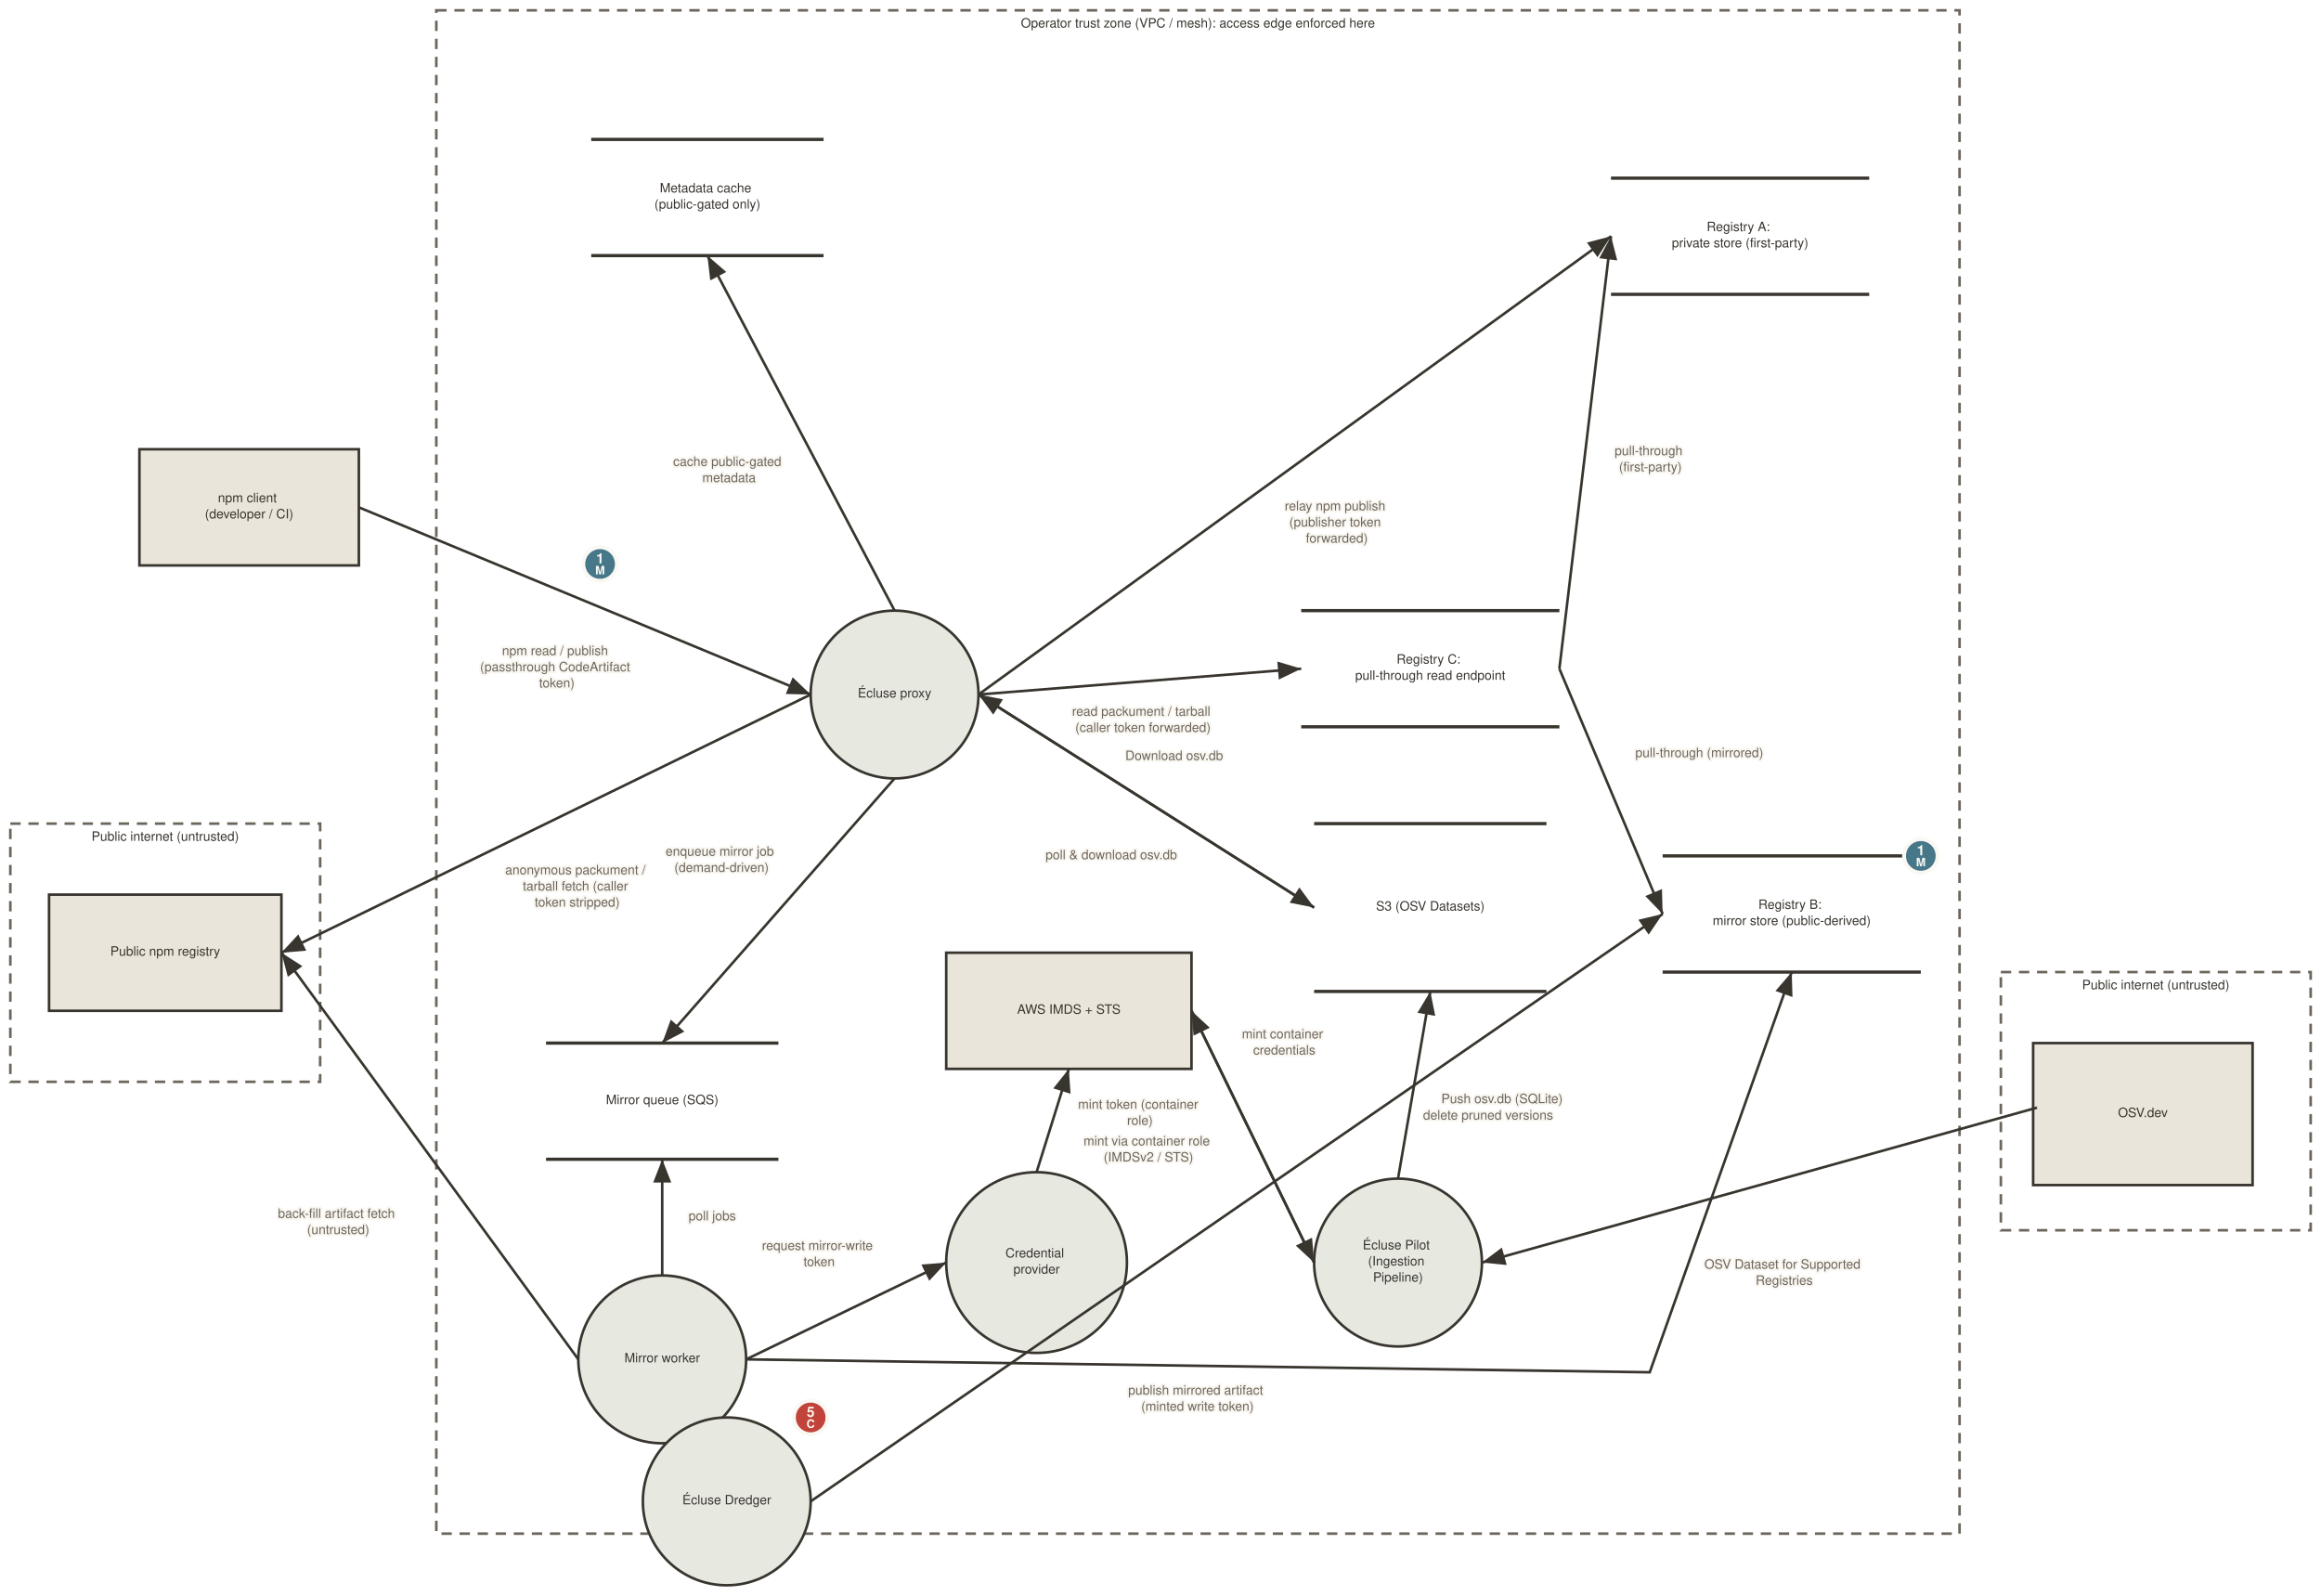
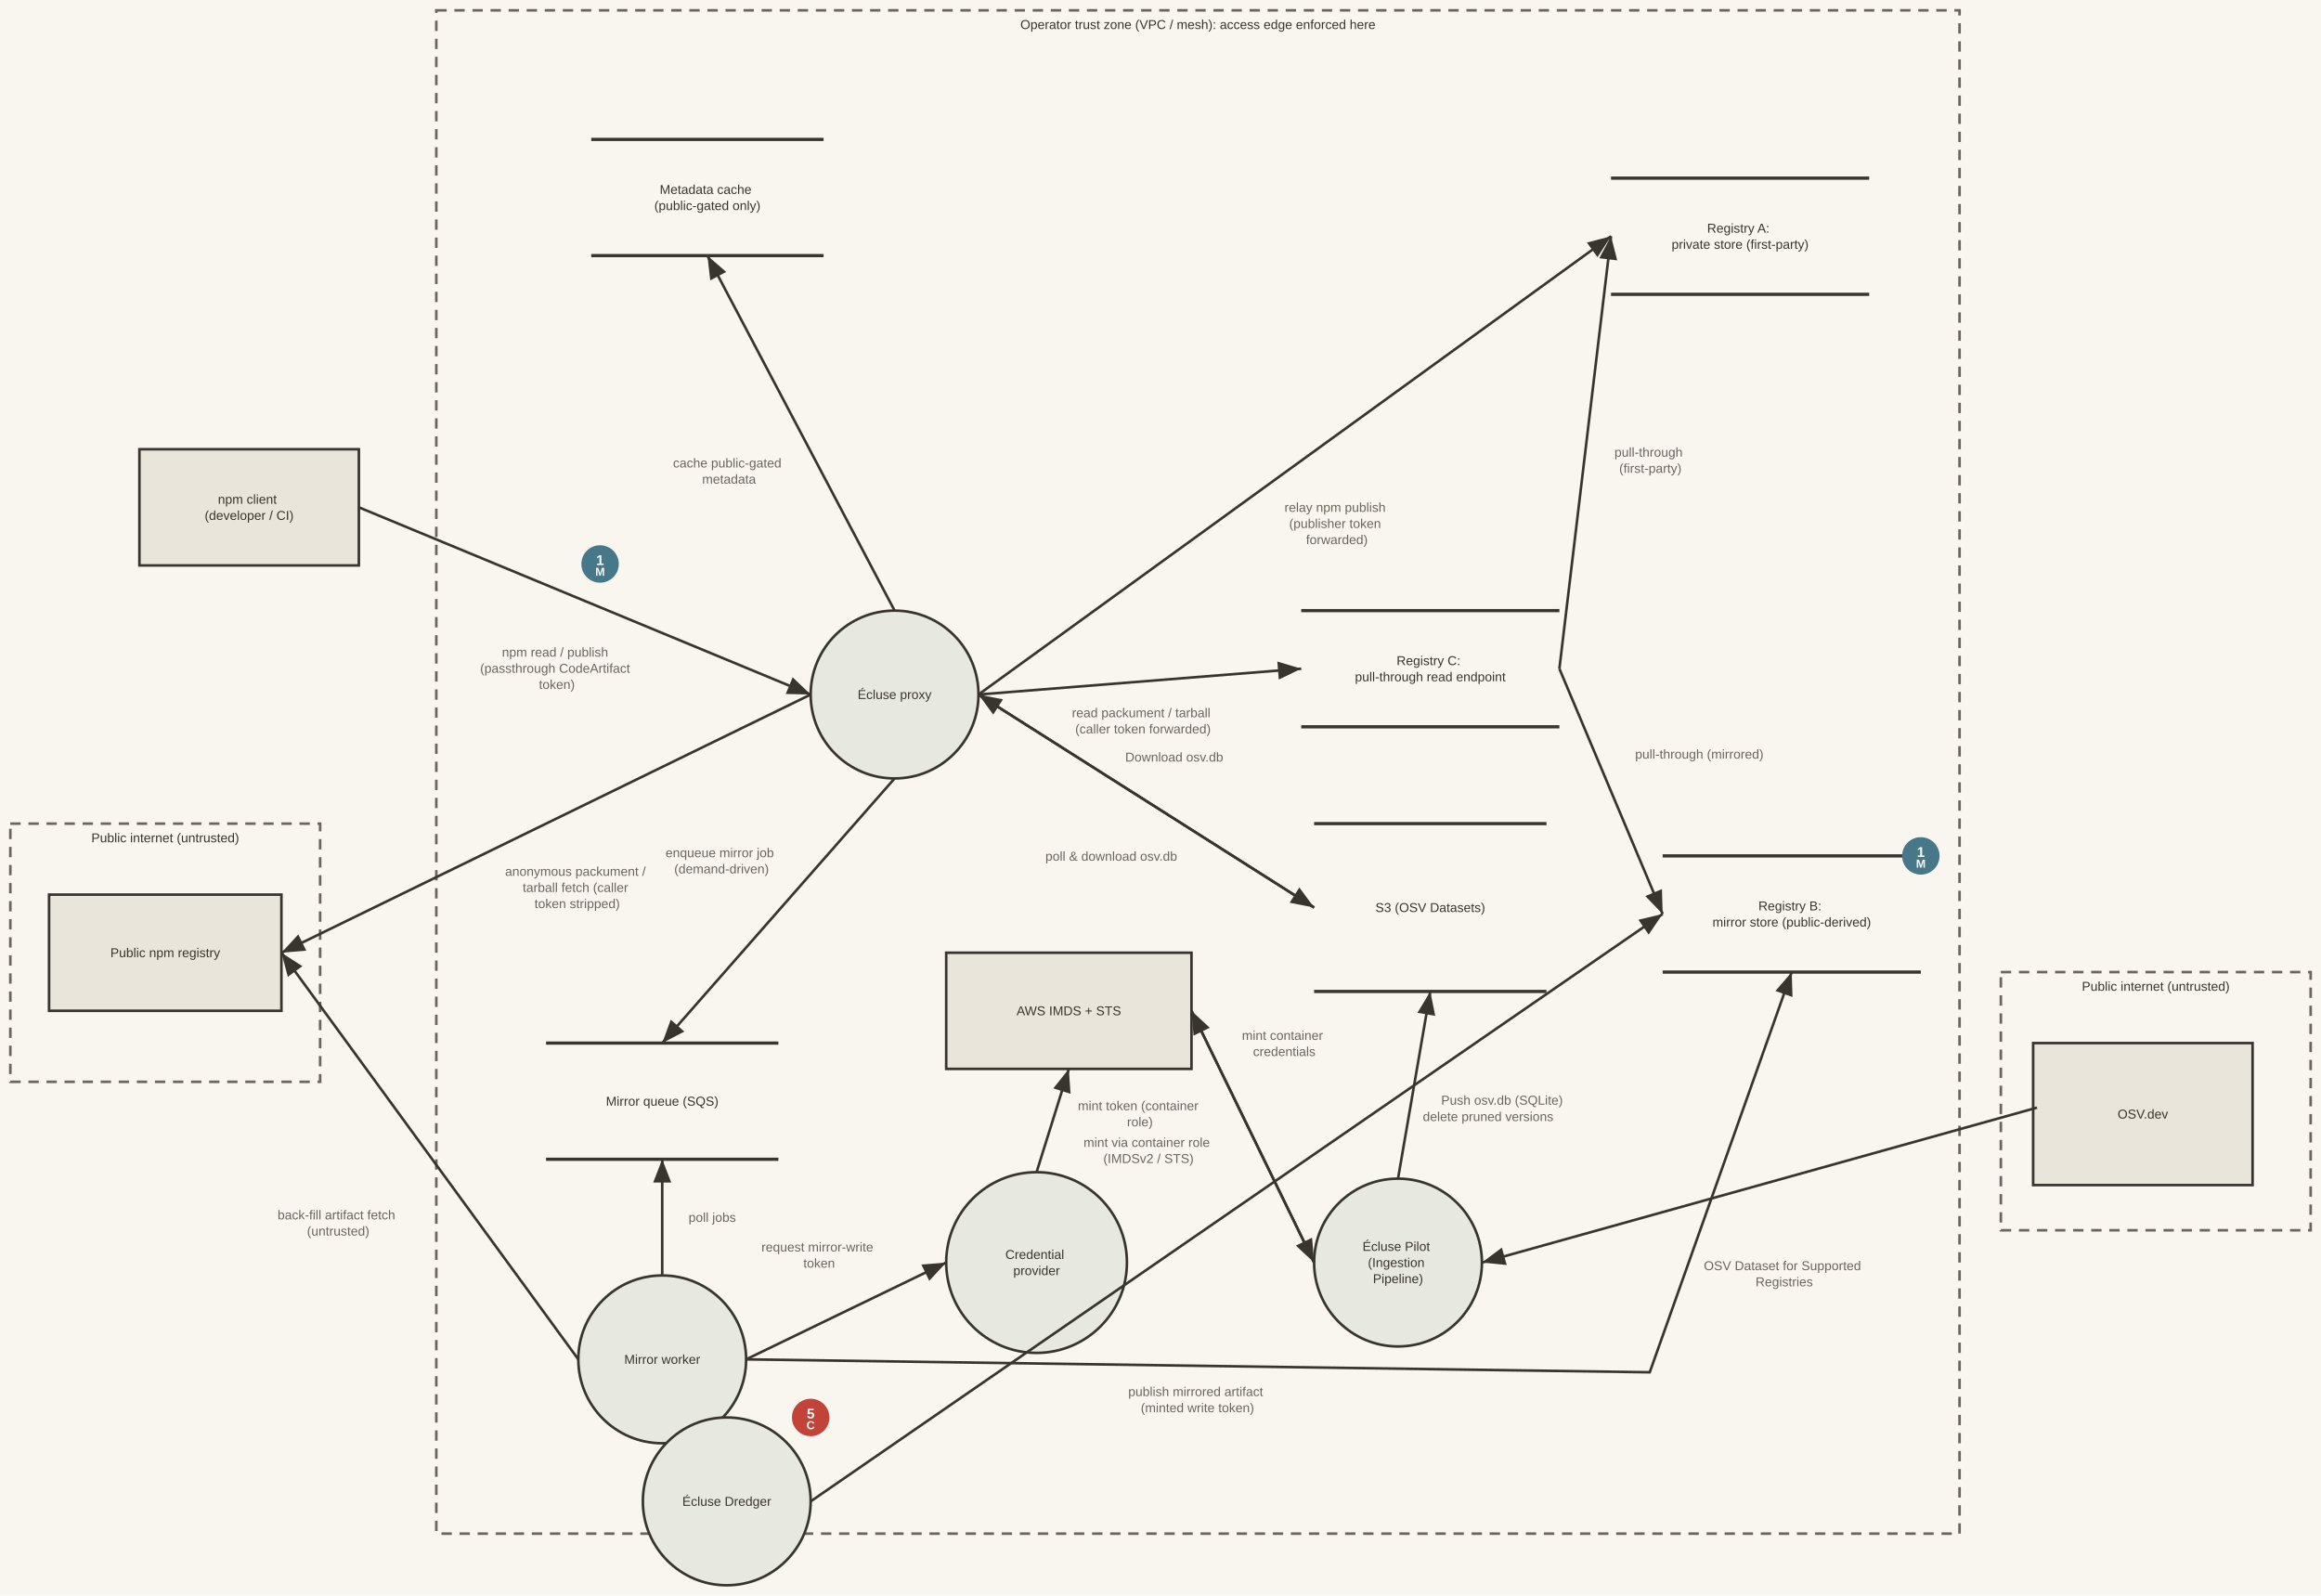
<svg xmlns="http://www.w3.org/2000/svg" viewBox="-98 2 1798 1236" width="1798" height="1236">
+   <rect x="-98" y="2" width="1798" height="1236" fill="#F9F6F0" />
  <style>.pn-element {
-   font-family: 'Helvetica Neue', Helvetica, Arial, sans-serif;
+   font-family: "Liberation Sans";
}
.pn-shape {
  fill: #FAF8F2;
  stroke: #38342E;
  stroke-width: 2;
}
.pn-actor {
  fill: #EAE5DA;
}
.pn-process {
  fill: #E7E9E1;
}
.pn-store {
  fill: none;
  stroke-width: 2.5;
}
.pn-boundary-box,
.pn-boundary-curve {
  fill: none;
  stroke: #6B655C;
  stroke-width: 2;
  stroke-dasharray: 8 6;
}
.pn-out-of-scope {
  opacity: 0.5;
}
.pn-out-of-scope .pn-shape {
  stroke-dasharray: 6 4;
}
.pn-label {
  fill: #38342E;
  font-size: 10px;
  font-weight: 500;
  text-anchor: middle;
  dominant-baseline: central;
}
.pn-note {
  fill: #6B655C;
  font-size: 12px;
  text-anchor: middle;
  dominant-baseline: central;
}
.pn-flow {
  fill: none;
}
.pn-flow-arrow {
  fill: #38342E;
  stroke: none;
}
.pn-flow-label {
  fill: #6B655C;
  font-size: 10px;
  text-anchor: middle;
  dominant-baseline: central;
  paint-order: stroke;
  stroke: #F9F6F0;
  stroke-width: 3;
  stroke-linejoin: round;
}
.pn-badge {
  stroke: #FAF8F2;
  stroke-width: 3;
}
.pn-badge-count {
  fill: #FAF8F2;
  stroke: none;
  font-weight: 600;
  text-anchor: middle;
  dominant-baseline: central;
}
.pn-badge-primary .pn-badge-count {
  font-size: 11px;
}
.pn-badge-secondary .pn-badge-count {
  font-size: 9px;
}
.pn-badge-mark {
  fill: #FAF8F2;
  stroke: none;
  font-size: 9px;
  font-weight: 700;
  text-anchor: middle;
  dominant-baseline: central;
}
.pn-tone-critical {
  fill: #C14339;
}
.pn-tone-high {
  fill: #A85E1D;
}
.pn-tone-medium {
  fill: #46788A;
}
.pn-tone-low {
  fill: #4B6B50;
}
.pn-tone-neutral {
  fill: #756E63;
}
- </style>
+ 
+ .pn-tone-low { fill: #4B6B50; stroke: #4B6B50; stroke-width: 3; }
+ .pn-tone-low ~ .pn-badge-count, .pn-tone-low ~ .pn-badge-mark { fill: #FAF8F2; }
+ .pn-tone-medium { fill: #46788A; stroke: #46788A; stroke-width: 3; }
+ .pn-tone-medium ~ .pn-badge-count, .pn-tone-medium ~ .pn-badge-mark { fill: #FAF8F2; }
+ .pn-tone-high { fill: #A85E1D; stroke: #A85E1D; stroke-width: 3; }
+ .pn-tone-high ~ .pn-badge-count, .pn-tone-high ~ .pn-badge-mark { fill: #FAF8F2; }
+ .pn-tone-critical { fill: #C14339; stroke: #C14339; stroke-width: 3; }
+ .pn-tone-critical ~ .pn-badge-count, .pn-tone-critical ~ .pn-badge-mark { fill: #FAF8F2; }
+ .pn-tone-neutral { fill: #756E63; stroke: #756E63; stroke-width: 3; }
+ .pn-tone-neutral ~ .pn-badge-count, .pn-tone-neutral ~ .pn-badge-mark { fill: #FAF8F2; }</style>
  <g transform="translate(240, 10)">
    <g class="pn-element">
      <rect class="pn-shape pn-boundary-box" width="1180" height="1180" />
      <text class="pn-label" x="590" y="11">
        <tspan x="590" dy="0">Operator trust zone (VPC / mesh): access edge enforced here</tspan>
      </text>
    </g>
  </g>
  <g transform="translate(-90, 640)">
    <g class="pn-element">
      <rect class="pn-shape pn-boundary-box" width="240" height="200" />
      <text class="pn-label" x="120" y="11">
        <tspan x="120" dy="0">Public internet (untrusted)</tspan>
      </text>
    </g>
  </g>
  <g transform="translate(1452, 755)">
    <g class="pn-element">
      <rect class="pn-shape pn-boundary-box" width="240" height="200" />
      <text class="pn-label" x="120" y="11">
        <tspan x="120" dy="0">Public internet (untrusted)</tspan>
      </text>
    </g>
  </g>
  <g transform="translate(10, 350)">
    <g class="pn-element">
      <rect class="pn-shape pn-actor" width="170" height="90" />
      <text class="pn-label" x="85" y="38.75">
        <tspan x="85" dy="0">npm client</tspan>
        <tspan x="85" dy="12.5">(developer / CI)</tspan>
      </text>
    </g>
  </g>
  <g transform="translate(-60, 695)">
    <g class="pn-element">
      <rect class="pn-shape pn-actor" width="180" height="90" />
      <text class="pn-label" x="90" y="45">
        <tspan x="90" dy="0">Public npm registry</tspan>
      </text>
    </g>
  </g>
  <g transform="translate(635, 740)">
    <g class="pn-element">
      <rect class="pn-shape pn-actor" width="190" height="90" />
      <text class="pn-label" x="95" y="45">
        <tspan x="95" dy="0">AWS IMDS + STS</tspan>
      </text>
    </g>
  </g>
  <g transform="translate(530, 475)">
    <g class="pn-element">
      <circle class="pn-shape pn-process" cx="65" cy="65" r="65" />
      <text class="pn-label" x="65" y="65">
        <tspan x="65" dy="0">Écluse proxy</tspan>
      </text>
    </g>
  </g>
  <g transform="translate(350, 990)">
    <g class="pn-element">
      <circle class="pn-shape pn-process" cx="65" cy="65" r="65" />
      <text class="pn-label" x="65" y="65">
        <tspan x="65" dy="0">Mirror worker</tspan>
      </text>
    </g>
  </g>
  <g transform="translate(635, 910)">
    <g class="pn-element">
      <circle class="pn-shape pn-process" cx="70" cy="70" r="70" />
      <text class="pn-label" x="70" y="63.75">
        <tspan x="70" dy="0">Credential</tspan>
        <tspan x="70" dy="12.5">provider</tspan>
      </text>
    </g>
  </g>
  <g transform="translate(360, 110)">
    <g class="pn-element">
      <line class="pn-shape pn-store" x1="0" y1="0" x2="180" y2="0" />
      <line class="pn-shape pn-store" x1="0" y1="90" x2="180" y2="90" />
      <text class="pn-label" x="90" y="38.75">
        <tspan x="90" dy="0">Metadata cache</tspan>
        <tspan x="90" dy="12.5">(public-gated only)</tspan>
      </text>
    </g>
  </g>
  <g transform="translate(325, 810)">
    <g class="pn-element">
      <line class="pn-shape pn-store" x1="0" y1="0" x2="180" y2="0" />
      <line class="pn-shape pn-store" x1="0" y1="90" x2="180" y2="90" />
      <text class="pn-label" x="90" y="45">
        <tspan x="90" dy="0">Mirror queue (SQS)</tspan>
      </text>
    </g>
  </g>
  <g transform="translate(910, 475)">
    <g class="pn-element">
      <line class="pn-shape pn-store" x1="0" y1="0" x2="200" y2="0" />
      <line class="pn-shape pn-store" x1="0" y1="90" x2="200" y2="90" />
      <text class="pn-label" x="100" y="38.75">
        <tspan x="100" dy="0">Registry C:</tspan>
        <tspan x="100" dy="12.5">pull-through read endpoint</tspan>
      </text>
    </g>
  </g>
  <g transform="translate(1150, 140)">
    <g class="pn-element">
      <line class="pn-shape pn-store" x1="0" y1="0" x2="200" y2="0" />
      <line class="pn-shape pn-store" x1="0" y1="90" x2="200" y2="90" />
      <text class="pn-label" x="100" y="38.75">
        <tspan x="100" dy="0">Registry A:</tspan>
        <tspan x="100" dy="12.5">private store (first-party)</tspan>
      </text>
    </g>
  </g>
  <g transform="translate(1190, 665)">
    <g class="pn-element">
      <line class="pn-shape pn-store" x1="0" y1="0" x2="200" y2="0" />
      <line class="pn-shape pn-store" x1="0" y1="90" x2="200" y2="90" />
      <text class="pn-label" x="100" y="38.75">
        <tspan x="100" dy="0">Registry B:</tspan>
        <tspan x="100" dy="12.5">mirror store (public-derived)</tspan>
      </text>
      <g class="pn-badge" transform="translate(200, 0)">
        <g class="pn-badge-primary">
          <circle class="pn-tone-medium" r="13" />
          <text class="pn-badge-count" y="-3">1</text>
          <text class="pn-badge-mark" y="6">M</text>
        </g>
      </g>
    </g>
  </g>
  <g transform="translate(920, 915)">
    <g class="pn-element">
      <circle class="pn-shape pn-process" cx="65" cy="65" r="65" />
      <text class="pn-label" x="65" y="52.5">
        <tspan x="65" dy="0">Écluse Pilot</tspan>
        <tspan x="65" dy="12.5">(Ingestion</tspan>
        <tspan x="65" dy="12.5">Pipeline)</tspan>
      </text>
    </g>
  </g>
  <g transform="translate(1477, 810)">
    <g class="pn-element">
      <rect class="pn-shape pn-actor" width="170" height="110" />
      <text class="pn-label" x="85" y="55">
        <tspan x="85" dy="0">OSV.dev</tspan>
      </text>
    </g>
  </g>
  <g transform="translate(920, 640)">
    <g class="pn-element">
      <line class="pn-shape pn-store" x1="0" y1="0" x2="180" y2="0" />
      <line class="pn-shape pn-store" x1="0" y1="130" x2="180" y2="130" />
      <text class="pn-label" x="90" y="65">
        <tspan x="90" dy="0">S3 (OSV Datasets)</tspan>
      </text>
    </g>
  </g>
  <g transform="translate(400, 1100)">
    <g class="pn-element">
      <circle class="pn-shape pn-process" cx="65" cy="65" r="65" />
      <text class="pn-label" x="65" y="65">
        <tspan x="65" dy="0">Écluse Dredger</tspan>
      </text>
      <g class="pn-badge" transform="translate(130, 0)">
        <g class="pn-badge-primary">
          <circle class="pn-tone-critical" r="13" />
          <text class="pn-badge-count" y="-3">5</text>
          <text class="pn-badge-mark" y="6">C</text>
        </g>
      </g>
    </g>
  </g>
  <g class="pn-element">
    <path class="pn-shape pn-flow" d="M 180 395 L 530 540" />
    <path class="pn-flow-arrow" d="M 530 540 L 510.691 539.578 L 516.05 526.644 Z" />
    <text class="pn-flow-label" x="333.382" y="507.18">
      <tspan x="333.382" dy="0">npm read / publish</tspan>
      <tspan x="333.382" dy="12.5">(passthrough CodeArtifact</tspan>
      <tspan x="333.382" dy="12.5">token)</tspan>
    </text>
    <g class="pn-badge" transform="translate(366.859, 438.874)">
      <g class="pn-badge-primary">
        <circle class="pn-tone-medium" r="13" />
        <text class="pn-badge-count" y="-3">1</text>
        <text class="pn-badge-mark" y="6">M</text>
      </g>
    </g>
  </g>
  <g class="pn-element">
    <path class="pn-shape pn-flow" d="M 660 540 L 910 520" />
    <path class="pn-flow-arrow" d="M 910 520 L 892.616 528.413 L 891.499 514.458 Z" />
    <text class="pn-flow-label" x="787.43" y="554.13">
      <tspan x="787.43" dy="0">read packument / tarball</tspan>
      <tspan x="787.43" dy="12.5">(caller token forwarded)</tspan>
    </text>
  </g>
  <g class="pn-element">
    <path class="pn-shape pn-flow" d="M 595 475 L 450 200" />
    <path class="pn-flow-arrow" d="M 450 200 L 464.587 212.657 L 452.203 219.187 Z" />
    <text class="pn-flow-label" x="466.743" y="360.649">
      <tspan x="466.743" dy="0">cache public-gated</tspan>
      <tspan x="466.743" dy="12.5">metadata</tspan>
    </text>
  </g>
  <g class="pn-element">
    <path class="pn-shape pn-flow" d="M 530 540 L 120 740" />
    <path class="pn-flow-arrow" d="M 120 740 L 133.109 725.817 L 139.247 738.4 Z" />
    <text class="pn-flow-label" x="349.134" y="676.975">
      <tspan x="349.134" dy="0">anonymous packument /</tspan>
      <tspan x="349.134" dy="12.5">tarball fetch (caller</tspan>
      <tspan x="349.134" dy="12.5">token stripped)</tspan>
    </text>
  </g>
  <g class="pn-element">
    <path class="pn-shape pn-flow" d="M 660 540 L 1150 185" />
    <path class="pn-flow-arrow" d="M 1150 185 L 1139.53 201.229 L 1131.317 189.892 Z" />
    <text class="pn-flow-label" x="937.62" y="395.025">
      <tspan x="937.62" dy="0">relay npm publish</tspan>
      <tspan x="937.62" dy="12.5">(publisher token</tspan>
      <tspan x="937.62" dy="12.5">forwarded)</tspan>
    </text>
  </g>
  <g class="pn-element">
    <path class="pn-shape pn-flow" d="M 595 605 L 415 810" />
    <path class="pn-flow-arrow" d="M 415 810 L 421.616 791.855 L 432.137 801.093 Z" />
    <text class="pn-flow-label" x="460.951" y="662.573">
      <tspan x="460.951" dy="0">enqueue mirror job</tspan>
      <tspan x="460.951" dy="12.5">(demand-driven)</tspan>
    </text>
  </g>
  <g class="pn-element">
    <path class="pn-shape pn-flow" d="M 415 990 L 415 900" />
    <path class="pn-flow-arrow" d="M 415 900 L 422 918 L 408 918 Z" />
    <text class="pn-flow-label" x="453.75" y="945">
      <tspan x="453.75" dy="0">poll jobs</tspan>
    </text>
  </g>
  <g class="pn-element">
    <path class="pn-shape pn-flow" d="M 350 1055 L 120 740" />
    <path class="pn-flow-arrow" d="M 120 740 L 136.268 750.409 L 124.961 758.665 Z" />
    <text class="pn-flow-label" x="163.979" y="943.106">
      <tspan x="163.979" dy="0">back-fill artifact fetch</tspan>
      <tspan x="163.979" dy="12.5">(untrusted)</tspan>
    </text>
  </g>
  <g class="pn-element">
    <path class="pn-shape pn-flow" d="M 480 1055 L 635 980" />
    <path class="pn-flow-arrow" d="M 635 980 L 621.846 994.141 L 615.748 981.539 Z" />
    <text class="pn-flow-label" x="536.557" y="967.968">
      <tspan x="536.557" dy="0">request mirror-write</tspan>
      <tspan x="536.557" dy="12.5">token</tspan>
    </text>
  </g>
  <g class="pn-element">
    <path class="pn-shape pn-flow" d="M 705 910 L 730 830" />
    <path class="pn-flow-arrow" d="M 730 830 L 731.312 849.269 L 717.95 845.093 Z" />
    <text class="pn-flow-label" x="791.688" y="886.934">
      <tspan x="791.688" dy="0">mint via container role</tspan>
      <tspan x="791.688" dy="12.5">(IMDSv2 / STS)</tspan>
    </text>
  </g>
  <g class="pn-element">
    <path class="pn-shape pn-flow" d="M 480 1055 L 1180 1065 L 1290 755" />
    <path class="pn-flow-arrow" d="M 1290 755 L 1290.578 774.305 L 1277.384 769.623 Z" />
    <text class="pn-flow-label" x="829.625" y="1079.978">
      <tspan x="829.625" dy="0">publish mirrored artifact</tspan>
      <tspan x="829.625" dy="12.5">(minted write token)</tspan>
    </text>
  </g>
  <g class="pn-element">
    <path class="pn-shape pn-flow" d="M 1110 520 L 1150 185" />
    <path class="pn-flow-arrow" d="M 1150 185 L 1154.817 203.703 L 1140.915 202.043 Z" />
    <text class="pn-flow-label" x="1180.473" y="352.277">
      <tspan x="1180.473" dy="0">pull-through</tspan>
      <tspan x="1180.473" dy="12.5">(first-party)</tspan>
    </text>
  </g>
  <g class="pn-element">
    <path class="pn-shape pn-flow" d="M 1110 520 L 1190 710" />
    <path class="pn-flow-arrow" d="M 1190 710 L 1176.564 696.127 L 1189.466 690.694 Z" />
    <text class="pn-flow-label" x="1218.416" y="586.193">
      <tspan x="1218.416" dy="0">pull-through (mirrored)</tspan>
    </text>
  </g>
  <g class="pn-element">
    <path class="pn-shape pn-flow" d="M 825 785 L 920 980" />
    <path class="pn-flow-arrow" d="M 920 980 L 905.824 966.884 L 918.409 960.752 Z" />
    <text class="pn-flow-label" x="785.062" y="858.527">
      <tspan x="785.062" dy="0">mint token (container</tspan>
      <tspan x="785.062" dy="12.5">role)</tspan>
    </text>
  </g>
  <g class="pn-element">
    <path class="pn-shape pn-flow" d="M 1480 860 L 1050 980" />
    <path class="pn-flow-arrow" d="M 1050 980 L 1065.456 968.419 L 1069.219 981.904 Z" />
    <text class="pn-flow-label" x="1284.17" y="982.441">
      <tspan x="1284.17" dy="0">OSV Dataset for Supported</tspan>
      <tspan x="1284.17" dy="12.5">Registries</tspan>
    </text>
  </g>
  <g class="pn-element">
    <path class="pn-shape pn-flow" d="M 985 915 L 1010 770" />
    <path class="pn-flow-arrow" d="M 1010 770 L 1013.84 788.928 L 1000.043 786.549 Z" />
    <text class="pn-flow-label" x="1065.546" y="854.232">
      <tspan x="1065.546" dy="0">Push osv.db (SQLite)</tspan>
    </text>
  </g>
  <g class="pn-element">
    <path class="pn-shape pn-flow" d="M 920 705 L 660 540" />
    <path class="pn-flow-arrow" d="M 660 540 L 678.949 543.735 L 671.447 555.555 Z" />
    <text class="pn-flow-label" x="811.607" y="588.453">
      <tspan x="811.607" dy="0">Download osv.db</tspan>
    </text>
  </g>
  <g class="pn-element">
    <path class="pn-shape pn-flow" d="M 530 1165 L 1190 710" />
    <path class="pn-flow-arrow" d="M 1190 710 L 1179.153 725.98 L 1171.207 714.453 Z" />
    <text class="pn-flow-label" x="1054.773" y="866.937">
      <tspan x="1054.773" dy="0">delete pruned versions</tspan>
    </text>
  </g>
  <g class="pn-element">
    <path class="pn-shape pn-flow" d="M 920 980 L 825 785" />
    <path class="pn-flow-arrow" d="M 825 785 L 839.176 798.116 L 826.591 804.248 Z" />
    <text class="pn-flow-label" x="896.88" y="804.052">
      <tspan x="896.88" dy="0">mint container</tspan>
      <tspan x="896.88" dy="12.5">credentials</tspan>
    </text>
  </g>
  <g class="pn-element">
    <path class="pn-shape pn-flow" d="M 660 540 L 920 705" />
    <path class="pn-flow-arrow" d="M 920 705 L 901.051 701.265 L 908.553 689.445 Z" />
    <text class="pn-flow-label" x="762.866" y="665.256">
      <tspan x="762.866" dy="0">poll &amp; download osv.db</tspan>
    </text>
  </g>
</svg>
